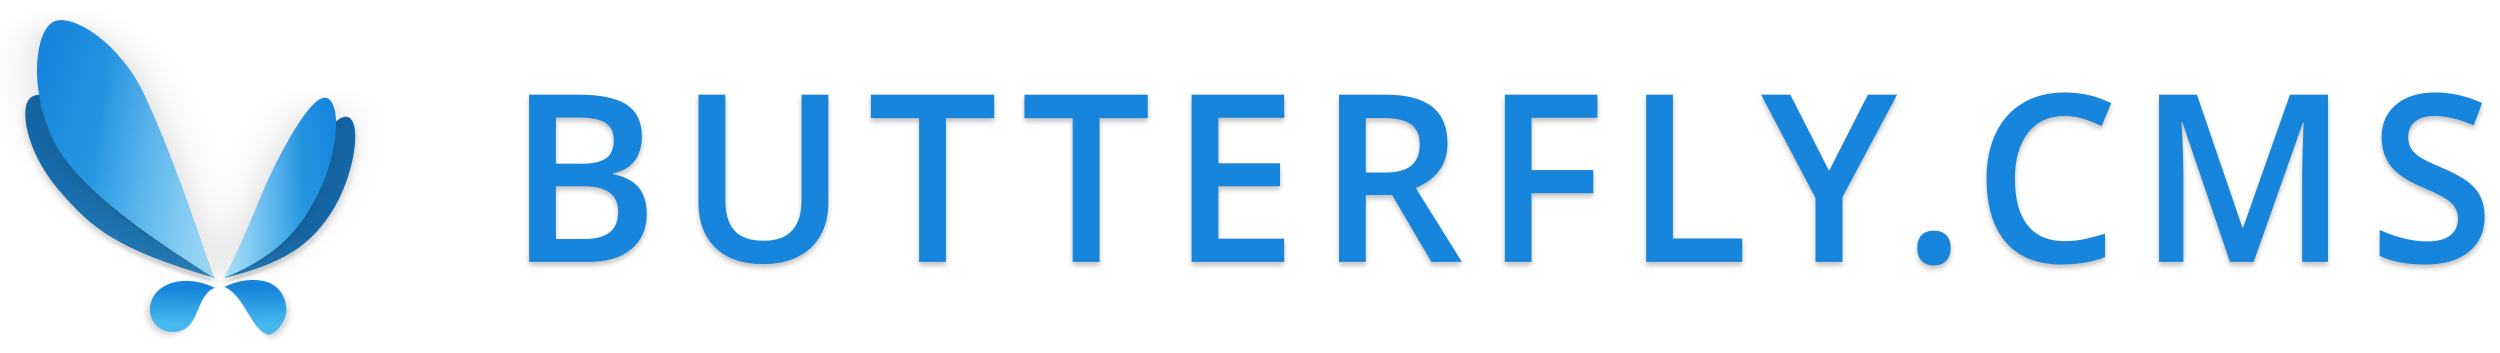
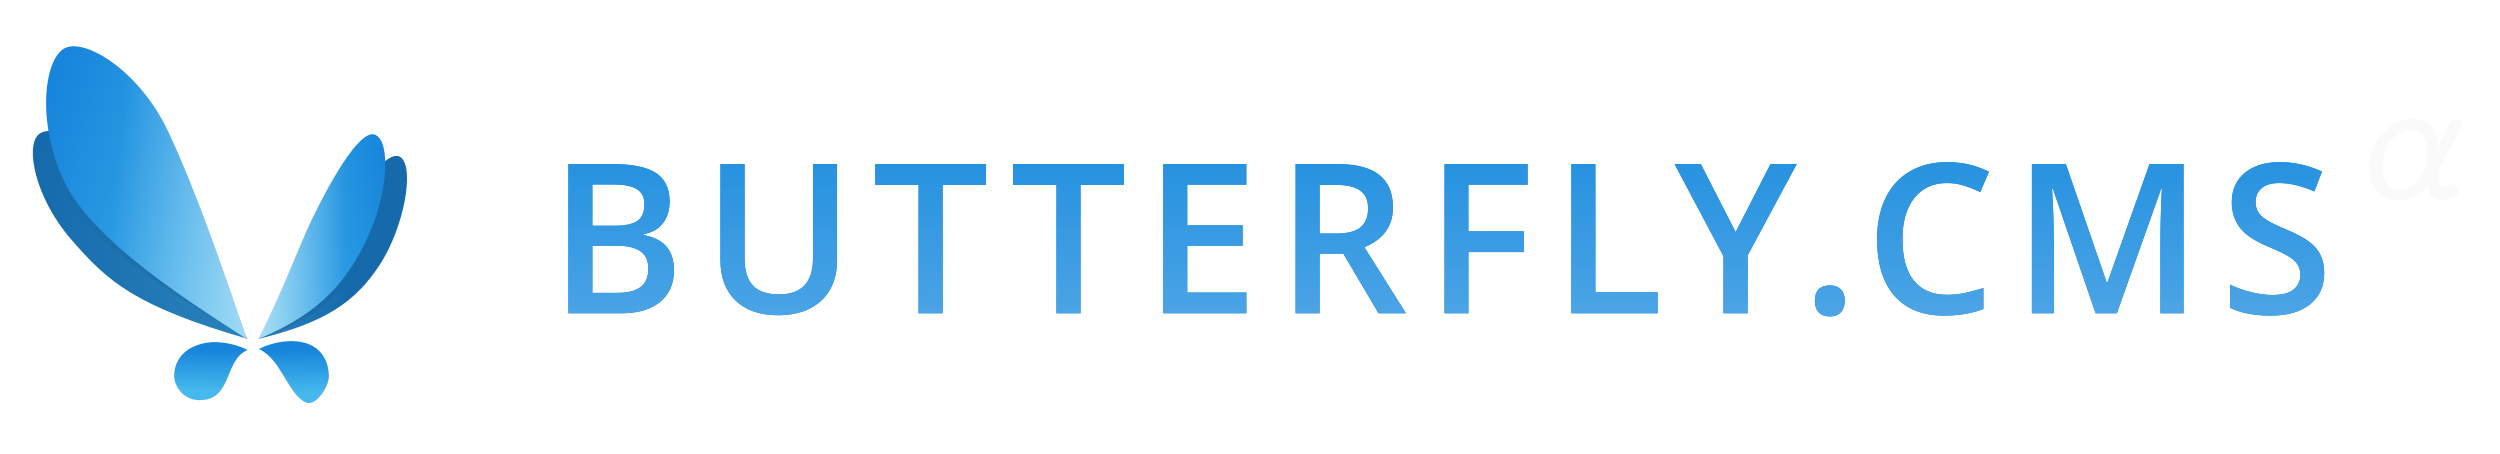
- <svg xmlns="http://www.w3.org/2000/svg" xmlns:xlink="http://www.w3.org/1999/xlink" width="1460px" height="206px" viewBox="0 0 1460 206" version="1.1">
+ <svg xmlns="http://www.w3.org/2000/svg" xmlns:xlink="http://www.w3.org/1999/xlink" width="1280px" height="232px" viewBox="0 0 1280 232" version="1.1">
  <defs>
-     <linearGradient x1="50%" y1="83.741%" x2="50%" y2="13.877%" id="linearGradient-1">
+     <path d="M0,1.005 L22.386,1.005 C32.771,1.005 40.276,2.538 44.901,5.603 C49.526,8.668 51.839,13.51 51.839,20.128 C51.839,24.586 50.704,28.296 48.435,31.257 C46.165,34.217 42.898,36.081 38.634,36.847 L38.634,37.37 C43.93,38.38 47.824,40.374 50.317,43.352 C52.81,46.33 54.057,50.362 54.057,55.448 C54.057,62.31 51.693,67.682 46.965,71.566 C42.236,75.45 35.66,77.392 27.235,77.392 L0,77.392 L0,1.005 Z M12.304,32.565 L24.126,32.565 C29.266,32.565 33.018,31.738 35.383,30.083 C37.747,28.429 38.929,25.616 38.929,21.646 C38.929,18.058 37.653,15.463 35.1,13.861 C32.547,12.259 28.495,11.458 22.944,11.458 L12.304,11.458 L12.304,32.565 Z M12.304,42.817 L12.304,66.939 L25.365,66.939 C30.507,66.939 34.39,65.94 37.012,63.943 C39.635,61.946 40.946,58.794 40.946,54.487 C40.946,50.528 39.609,47.593 36.935,45.682 C34.261,43.772 30.199,42.817 24.748,42.817 L12.304,42.817 Z M137.563,1.005 L137.563,50.406 C137.563,56.046 136.37,60.981 133.983,65.211 C131.596,69.441 128.144,72.696 123.628,74.976 C119.112,77.257 113.712,78.397 107.427,78.397 C98.086,78.397 90.823,75.89 85.637,70.877 C80.451,65.864 77.858,58.971 77.858,50.197 L77.858,1.005 L90.222,1.005 L90.222,49.31 C90.222,55.611 91.664,60.259 94.549,63.253 C97.434,66.247 101.864,67.744 107.839,67.744 C119.447,67.744 125.251,61.564 125.251,49.205 L125.251,1.005 L137.563,1.005 Z M191.631,77.392 L179.305,77.392 L179.305,11.716 L157.128,11.716 L157.128,1.005 L213.807,1.005 L213.807,11.716 L191.631,11.716 L191.631,77.392 Z M262.228,77.392 L249.902,77.392 L249.902,11.716 L227.725,11.716 L227.725,1.005 L284.404,1.005 L284.404,11.716 L262.228,11.716 L262.228,77.392 Z M347.135,77.392 L304.575,77.392 L304.575,1.005 L347.135,1.005 L347.135,11.559 L316.874,11.559 L316.874,32.354 L345.23,32.354 L345.23,42.804 L316.874,42.804 L316.874,66.785 L347.135,66.785 L347.135,77.392 Z M384.652,36.585 L393.179,36.585 C398.897,36.585 403.041,35.508 405.609,33.352 C408.177,31.197 409.462,27.998 409.462,23.757 C409.462,19.446 408.075,16.352 405.301,14.475 C402.527,12.598 398.349,11.659 392.768,11.659 L384.652,11.659 L384.652,36.585 Z M384.652,46.879 L384.652,77.392 L372.348,77.392 L372.348,1.005 L393.61,1.005 C403.324,1.005 410.514,2.851 415.182,6.543 C419.85,10.236 422.184,15.809 422.184,23.263 C422.184,32.772 417.31,39.547 407.563,43.587 L428.825,77.392 L414.822,77.392 L396.802,46.879 L384.652,46.879 Z M460.819,77.392 L448.592,77.392 L448.592,1.005 L491.152,1.005 L491.152,11.559 L460.819,11.559 L460.819,35.437 L489.243,35.437 L489.243,46.043 L460.819,46.043 L460.819,77.392 Z M513.541,77.392 L513.541,1.005 L525.846,1.005 L525.846,66.681 L557.715,66.681 L557.715,77.392 L513.541,77.392 Z M597.652,35.855 L615.503,1.005 L628.917,1.005 L603.792,47.767 L603.792,77.392 L591.41,77.392 L591.41,48.185 L566.388,1.005 L579.802,1.005 L597.652,35.855 Z M638.195,70.982 C638.195,68.448 638.849,66.504 640.157,65.15 C641.464,63.796 643.357,63.12 645.834,63.12 C648.346,63.12 650.256,63.822 651.563,65.228 C652.871,66.634 653.525,68.552 653.525,70.982 C653.525,73.446 652.862,75.399 651.538,76.839 C650.213,78.28 648.312,79 645.834,79 C643.357,79 641.464,78.288 640.157,76.865 C638.849,75.442 638.195,73.481 638.195,70.982 Z M705.88,10.72 C698.793,10.72 693.219,13.265 689.159,18.355 C685.1,23.445 683.07,30.47 683.07,39.43 C683.07,48.808 685.022,55.902 688.927,60.713 C692.832,65.524 698.483,67.93 705.88,67.93 C709.08,67.93 712.176,67.608 715.17,66.963 C718.163,66.318 721.276,65.49 724.51,64.479 L724.51,75.199 C718.593,77.465 711.884,78.598 704.384,78.598 C693.34,78.598 684.859,75.208 678.941,68.427 C673.023,61.646 670.065,51.945 670.065,39.325 C670.065,31.376 671.501,24.421 674.374,18.46 C677.247,12.498 681.401,7.931 686.837,4.759 C692.273,1.586 698.655,0 705.983,0 C713.69,0 720.812,1.639 727.349,4.916 L722.911,15.322 C720.365,14.102 717.673,13.03 714.834,12.106 C711.996,11.182 709.011,10.72 705.88,10.72 Z M781.945,77.392 L760.067,13.597 L759.655,13.597 C760.239,23.071 760.532,31.953 760.532,40.243 L760.532,77.392 L749.335,77.392 L749.335,1.005 L766.724,1.005 L787.673,61.77 L787.982,61.77 L809.551,1.005 L826.991,1.005 L826.991,77.392 L815.123,77.392 L815.123,39.616 C815.123,35.82 815.218,30.874 815.407,24.778 C815.596,18.682 815.76,14.99 815.897,13.701 L815.485,13.701 L792.833,77.392 L781.945,77.392 Z M899,56.791 C899,63.59 896.579,68.924 891.738,72.793 C886.897,76.663 880.218,78.598 871.703,78.598 C863.188,78.598 856.218,77.256 850.792,74.571 L850.792,62.753 C854.226,64.391 857.874,65.681 861.737,66.623 C865.6,67.564 869.196,68.035 872.527,68.035 C877.403,68.035 880.999,67.093 883.317,65.211 C885.635,63.328 886.794,60.801 886.794,57.628 C886.794,54.769 885.729,52.346 883.6,50.359 C881.472,48.372 877.077,46.019 870.415,43.299 C863.548,40.476 858.707,37.251 855.891,33.625 C853.076,29.999 851.668,25.642 851.668,20.552 C851.668,14.172 853.9,9.151 858.364,5.491 C862.827,1.83 868.819,0 876.338,0 C883.549,0 890.725,1.604 897.867,4.811 L893.953,15.008 C887.257,12.15 881.283,10.72 876.029,10.72 C872.046,10.72 869.025,11.601 866.965,13.361 C864.904,15.122 863.874,17.449 863.874,20.342 C863.874,22.33 864.286,24.029 865.111,25.441 C865.935,26.853 867.291,28.186 869.179,29.442 C871.068,30.697 874.467,32.353 879.377,34.409 C884.905,36.745 888.957,38.924 891.532,40.946 C894.107,42.968 895.996,45.252 897.197,47.797 C898.399,50.342 899,53.34 899,56.791 Z" id="path-1" />
+     <linearGradient x1="46.274%" y1="141.49%" x2="38.709%" y2="-37.97%" id="linearGradient-2">
+       <stop stop-color="#FFFFFF" stop-opacity="0.5" offset="0%" />
+       <stop stop-color="#FFFFFF" stop-opacity="0" offset="100%" />
+     </linearGradient>
+     <linearGradient x1="50%" y1="83.741%" x2="50%" y2="13.877%" id="linearGradient-3">
      <stop stop-color="#FFFFFF" offset="0%" />
      <stop stop-color="#FFFFFF" stop-opacity="0" offset="100%" />
    </linearGradient>
-     <path d="M100.552,193.95 C118.063,193.95 112.942,172.869 125.211,167.728 C117.738,164.094 107.841,162.78 100.552,165.211 C90.613,168.355 87.571,175.53 87.571,181.287 C87.571,187.044 92.484,193.95 100.552,193.95 Z" id="path-2" />
-     <filter x="-19.9%" y="-11.7%" width="129.2%" height="136.7%" filterUnits="objectBoundingBox" id="filter-3">
-       <feOffset dx="-2" dy="2" in="SourceAlpha" result="shadowOffsetOuter1" />
-       <feGaussianBlur stdDeviation="1.5" in="shadowOffsetOuter1" result="shadowBlurOuter1" />
-       <feColorMatrix values="0 0 0 0 0   0 0 0 0 0   0 0 0 0 0  0 0 0 0.149 0" type="matrix" in="shadowBlurOuter1" />
-     </filter>
-     <path d="M143.228,195.27 C152.641,191.039 155.554,172.726 167.204,167.219 C159.778,163.582 149.941,162.267 142.697,164.7 C133.698,167.807 131.356,175.798 131.356,181.56 C131.356,187.322 138.15,197.067 143.228,195.27 Z" id="path-4" />
-     <filter x="-20.9%" y="-10.9%" width="130.7%" height="134.3%" filterUnits="objectBoundingBox" id="filter-5">
-       <feOffset dx="-2" dy="2" in="SourceAlpha" result="shadowOffsetOuter1" />
-       <feGaussianBlur stdDeviation="1.5" in="shadowOffsetOuter1" result="shadowBlurOuter1" />
-       <feColorMatrix values="0 0 0 0 0   0 0 0 0 0   0 0 0 0 0  0 0 0 0.145 0" type="matrix" in="shadowBlurOuter1" />
-     </filter>
-     <linearGradient x1="75.66%" y1="100%" x2="50%" y2="0%" id="linearGradient-6">
+     <linearGradient x1="75.66%" y1="100%" x2="50%" y2="0%" id="linearGradient-4">
      <stop stop-color="#FFFFFF" stop-opacity="0.741" offset="0%" />
      <stop stop-color="#FFFFFF" stop-opacity="0" offset="100%" />
    </linearGradient>
-     <path d="M79.003,188.57 C82.494,152.053 89.875,119.202 89.875,90.556 C89.875,61.91 76.144,38.835 66.958,38.688 C57.773,38.542 44.042,61.91 44.042,90.556 C44.042,119.202 46.145,137.625 79.003,188.57 Z" id="path-7" />
-     <filter x="-16.4%" y="-2.3%" width="124.0%" height="107.3%" filterUnits="objectBoundingBox" id="filter-8">
-       <feOffset dx="-2" dy="2" in="SourceAlpha" result="shadowOffsetOuter1" />
-       <feGaussianBlur stdDeviation="1.5" in="shadowOffsetOuter1" result="shadowBlurOuter1" />
-       <feColorMatrix values="0 0 0 0 0   0 0 0 0 0   0 0 0 0 0  0 0 0 0.153 0" type="matrix" in="shadowBlurOuter1" />
-     </filter>
-     <linearGradient x1="11.339%" y1="21.209%" x2="86.47%" y2="100%" id="linearGradient-9">
+     <linearGradient x1="11.339%" y1="21.209%" x2="86.47%" y2="100%" id="linearGradient-5">
      <stop stop-color="#000000" stop-opacity="0" offset="0%" />
      <stop stop-color="#000000" stop-opacity="0.199" offset="100%" />
    </linearGradient>
-     <linearGradient x1="85.563%" y1="100%" x2="50%" y2="0%" id="linearGradient-10">
+     <linearGradient x1="85.563%" y1="100%" x2="50%" y2="0%" id="linearGradient-6">
      <stop stop-color="#FFFFFF" offset="0%" />
      <stop stop-color="#FFFFFF" stop-opacity="0" offset="100%" />
    </linearGradient>
-     <linearGradient x1="84.756%" y1="100%" x2="50%" y2="36.675%" id="linearGradient-11">
+     <linearGradient x1="84.756%" y1="100%" x2="50%" y2="36.675%" id="linearGradient-7">
      <stop stop-color="#FFFFFF" stop-opacity="0.5" offset="0%" />
      <stop stop-color="#FFFFFF" stop-opacity="0" offset="100%" />
    </linearGradient>
-     <path d="M89.904,179.603 C94.428,136.234 98.325,99.976 98.325,65.956 C98.325,31.935 80.528,4.53 68.623,4.356 C56.717,4.182 38.92,31.935 38.92,65.956 C38.92,99.976 71.51,150.417 89.904,179.603 Z" id="path-12" />
-     <filter x="-57.2%" y="-18.3%" width="214.5%" height="138.8%" filterUnits="objectBoundingBox" id="filter-13">
-       <feOffset dx="0" dy="2" in="SourceAlpha" result="shadowOffsetOuter1" />
-       <feGaussianBlur stdDeviation="11" in="shadowOffsetOuter1" result="shadowBlurOuter1" />
-       <feColorMatrix values="0 0 0 0 0   0 0 0 0 0   0 0 0 0 0  0 0 0 0.163 0" type="matrix" in="shadowBlurOuter1" />
-     </filter>
-     <linearGradient x1="100%" y1="100%" x2="50%" y2="35.088%" id="linearGradient-14">
+     <linearGradient x1="100%" y1="100%" x2="50%" y2="35.088%" id="linearGradient-8">
      <stop stop-color="#FFFFFF" offset="0%" />
      <stop stop-color="#FFFFFF" stop-opacity="0" offset="100%" />
    </linearGradient>
-     <path d="M192.298,180.371 C191.486,151.147 191.656,131.99 191.461,115.658 C191.266,99.326 191.508,62.377 182.279,62.259 C173.05,62.142 160.803,91.402 160.803,114.352 C160.803,137.302 168.122,154.781 192.298,180.371 Z" id="path-15" />
-     <filter x="-23.8%" y="-3.0%" width="134.9%" height="109.3%" filterUnits="objectBoundingBox" id="filter-16">
-       <feOffset dx="-2" dy="2" in="SourceAlpha" result="shadowOffsetOuter1" />
-       <feGaussianBlur stdDeviation="1.5" in="shadowOffsetOuter1" result="shadowBlurOuter1" />
-       <feColorMatrix values="0 0 0 0 0   0 0 0 0 0   0 0 0 0 0  0 0 0 0.151 0" type="matrix" in="shadowBlurOuter1" />
-     </filter>
-     <path d="M182.917,173.71 C182.109,143.915 184.286,123.09 184.091,106.439 C183.897,89.788 182.131,53.412 172.932,53.292 C163.733,53.172 154.145,79.15 154.145,102.548 C154.145,125.946 158.822,147.62 182.917,173.71 Z" id="path-17" />
-     <filter x="-113.5%" y="-26.6%" width="327.0%" height="156.5%" filterUnits="objectBoundingBox" id="filter-18">
-       <feOffset dx="0" dy="2" in="SourceAlpha" result="shadowOffsetOuter1" />
-       <feGaussianBlur stdDeviation="11" in="shadowOffsetOuter1" result="shadowBlurOuter1" />
-       <feColorMatrix values="0 0 0 0 0   0 0 0 0 0   0 0 0 0 0  0 0 0 0.163 0" type="matrix" in="shadowBlurOuter1" />
-     </filter>
-     <path d="M309,55.285 L337.437,55.285 C350.629,55.285 360.163,57.244 366.038,61.163 C371.913,65.082 374.851,71.272 374.851,79.733 C374.851,85.433 373.41,90.176 370.527,93.961 C367.644,97.746 363.494,100.129 358.077,101.109 L358.077,101.777 C364.804,103.068 369.751,105.617 372.918,109.425 C376.085,113.232 377.669,118.387 377.669,124.889 C377.669,133.662 374.665,140.531 368.659,145.496 C362.653,150.461 354.299,152.944 343.596,152.944 L309,152.944 L309,55.285 Z M324.63,95.634 L339.647,95.634 C346.177,95.634 350.943,94.576 353.946,92.461 C356.95,90.346 358.452,86.75 358.452,81.674 C358.452,77.087 356.83,73.77 353.587,71.721 C350.344,69.673 345.197,68.649 338.145,68.649 L324.63,68.649 L324.63,95.634 Z M324.63,108.74 L324.63,139.58 L341.221,139.58 C347.754,139.58 352.685,138.304 356.017,135.75 C359.348,133.197 361.014,129.167 361.014,123.661 C361.014,118.598 359.316,114.846 355.919,112.404 C352.522,109.962 347.362,108.74 340.438,108.74 L324.63,108.74 Z M483.746,55.285 L483.746,118.444 C483.746,125.654 482.23,131.963 479.198,137.371 C476.166,142.779 471.782,146.941 466.045,149.856 C460.308,152.771 453.448,154.229 445.465,154.229 C433.599,154.229 424.372,151.024 417.784,144.615 C411.197,138.206 407.903,129.393 407.903,118.177 L407.903,55.285 L423.608,55.285 L423.608,117.042 C423.608,125.098 425.441,131.04 429.105,134.867 C432.77,138.695 438.397,140.609 445.988,140.609 C460.734,140.609 468.106,132.709 468.106,116.908 L468.106,55.285 L483.746,55.285 Z M552.429,152.944 L536.771,152.944 L536.771,68.979 L508.6,68.979 L508.6,55.285 L580.6,55.285 L580.6,68.979 L552.429,68.979 L552.429,152.944 Z M642.108,152.944 L626.45,152.944 L626.45,68.979 L598.279,68.979 L598.279,55.285 L670.279,55.285 L670.279,68.979 L642.108,68.979 L642.108,152.944 Z M749.965,152.944 L695.902,152.944 L695.902,55.285 L749.965,55.285 L749.965,68.778 L711.526,68.778 L711.526,95.364 L747.546,95.364 L747.546,108.724 L711.526,108.724 L711.526,139.384 L749.965,139.384 L749.965,152.944 Z M797.623,100.774 L808.455,100.774 C815.719,100.774 820.983,99.396 824.245,96.64 C827.508,93.884 829.139,89.795 829.139,84.373 C829.139,78.862 827.377,74.906 823.854,72.506 C820.33,70.106 815.023,68.906 807.933,68.906 L797.623,68.906 L797.623,100.774 Z M797.624,113.934 L797.624,152.944 L781.993,152.944 L781.993,55.285 L809.004,55.285 C821.342,55.285 830.476,57.645 836.406,62.366 C842.336,67.086 845.3,74.211 845.3,83.741 C845.3,95.898 839.109,104.56 826.727,109.726 L853.737,152.944 L835.948,152.944 L813.058,113.934 L797.624,113.934 Z M894.378,152.944 L878.847,152.944 L878.847,55.285 L932.911,55.285 L932.911,68.778 L894.378,68.778 L894.378,99.305 L930.486,99.305 L930.486,112.865 L894.378,112.865 L894.378,152.944 Z M961.352,152.944 L961.352,55.285 L976.982,55.285 L976.982,139.25 L1017.465,139.25 L1017.465,152.944 L961.352,152.944 Z M1068.198,99.839 L1090.874,55.285 L1107.913,55.285 L1075.997,115.069 L1075.997,152.944 L1060.268,152.944 L1060.268,115.604 L1028.483,55.285 L1045.523,55.285 L1068.198,99.839 Z M1119.7,144.749 C1119.7,141.509 1120.53,139.024 1122.191,137.293 C1123.852,135.563 1126.256,134.697 1129.403,134.697 C1132.594,134.697 1135.02,135.596 1136.681,137.393 C1138.342,139.19 1139.173,141.642 1139.173,144.749 C1139.173,147.9 1138.331,150.396 1136.648,152.237 C1134.966,154.079 1132.551,155 1129.403,155 C1126.256,155 1123.852,154.09 1122.191,152.271 C1120.53,150.451 1119.7,147.944 1119.7,144.749 Z M1205.68,67.706 C1196.677,67.706 1189.597,70.959 1184.439,77.467 C1179.282,83.974 1176.704,92.955 1176.704,104.41 C1176.704,116.4 1179.184,125.47 1184.144,131.621 C1189.105,137.772 1196.283,140.847 1205.68,140.847 C1209.744,140.847 1213.678,140.435 1217.48,139.61 C1221.282,138.786 1225.238,137.727 1229.346,136.435 L1229.346,150.14 C1221.829,153.037 1213.306,154.486 1203.779,154.486 C1189.749,154.486 1178.976,150.151 1171.459,141.482 C1163.942,132.813 1160.183,120.411 1160.183,104.276 C1160.183,94.114 1162.008,85.222 1165.657,77.601 C1169.307,69.979 1174.584,64.14 1181.489,60.084 C1188.395,56.028 1196.502,54 1205.811,54 C1215.601,54 1224.648,56.095 1232.952,60.285 L1227.314,73.589 C1224.079,72.029 1220.66,70.659 1217.054,69.477 C1213.448,68.296 1209.657,67.706 1205.68,67.706 Z M1302.305,152.944 L1274.514,71.383 L1273.989,71.383 C1274.732,83.496 1275.104,94.852 1275.104,105.45 L1275.104,152.944 L1260.88,152.944 L1260.88,55.285 L1282.969,55.285 L1309.581,132.971 L1309.974,132.971 L1337.373,55.285 L1359.527,55.285 L1359.527,152.944 L1344.452,152.944 L1344.452,104.649 C1344.452,99.795 1344.572,93.471 1344.812,85.678 C1345.052,77.885 1345.26,73.165 1345.435,71.517 L1344.91,71.517 L1316.136,152.944 L1302.305,152.944 Z M1451,126.607 C1451,135.298 1447.925,142.117 1441.775,147.065 C1435.625,152.012 1427.142,154.486 1416.325,154.486 C1405.508,154.486 1396.653,152.77 1389.762,149.338 L1389.762,134.228 C1394.124,136.323 1398.758,137.972 1403.665,139.176 C1408.572,140.379 1413.141,140.981 1417.371,140.981 C1423.565,140.981 1428.134,139.777 1431.078,137.371 C1434.022,134.964 1435.494,131.732 1435.494,127.676 C1435.494,124.022 1434.142,120.924 1431.438,118.383 C1428.734,115.843 1423.151,112.834 1414.689,109.358 C1405.966,105.747 1399.816,101.624 1396.239,96.989 C1392.662,92.354 1390.874,86.782 1390.874,80.275 C1390.874,72.118 1393.709,65.7 1399.379,61.02 C1405.05,56.34 1412.661,54 1422.213,54 C1431.372,54 1440.488,56.05 1449.561,60.151 L1444.588,73.188 C1436.083,69.533 1428.494,67.706 1421.82,67.706 C1416.761,67.706 1412.923,68.831 1410.305,71.082 C1407.688,73.333 1406.38,76.308 1406.38,80.007 C1406.38,82.548 1406.903,84.721 1407.95,86.526 C1408.997,88.331 1410.72,90.036 1413.119,91.64 C1415.518,93.245 1419.836,95.362 1426.073,97.992 C1433.095,100.978 1438.242,103.764 1441.513,106.349 C1444.785,108.934 1447.184,111.854 1448.71,115.107 C1450.237,118.361 1451,122.194 1451,126.607 Z" id="path-19" />
-     <filter x="-0.5%" y="-3.5%" width="101.0%" height="110.9%" filterUnits="objectBoundingBox" id="filter-20">
-       <feOffset dx="0" dy="2" in="SourceAlpha" result="shadowOffsetOuter1" />
-       <feGaussianBlur stdDeviation="1.5" in="shadowOffsetOuter1" result="shadowBlurOuter1" />
-       <feColorMatrix values="0 0 0 0 0   0 0 0 0 0   0 0 0 0 0  0 0 0 0.243 0" type="matrix" in="shadowBlurOuter1" />
-     </filter>
  </defs>
  <g id="logotype-inline" stroke="none" stroke-width="1" fill="none" fill-rule="evenodd">
-     <g id="Group-2">
+     <g transform="translate(2, 11)">
+       <g id="label" transform="translate(289, 72)">
+         <g id="path-19">
+           <use fill="#1785DB" xlink:href="#path-1" />
+           <use fill="#198BDE" xlink:href="#path-1" />
+         </g>
+         <path d="M0,1.005 L22.386,1.005 C32.771,1.005 40.276,2.538 44.901,5.603 C49.526,8.668 51.839,13.51 51.839,20.128 C51.839,24.586 50.704,28.296 48.435,31.257 C46.165,34.217 42.898,36.081 38.634,36.847 L38.634,37.37 C43.93,38.38 47.824,40.374 50.317,43.352 C52.81,46.33 54.057,50.362 54.057,55.448 C54.057,62.31 51.693,67.682 46.965,71.566 C42.236,75.45 35.66,77.392 27.235,77.392 L0,77.392 L0,1.005 Z M12.304,32.565 L24.126,32.565 C29.266,32.565 33.018,31.738 35.383,30.083 C37.747,28.429 38.929,25.616 38.929,21.646 C38.929,18.058 37.653,15.463 35.1,13.861 C32.547,12.259 28.495,11.458 22.944,11.458 L12.304,11.458 L12.304,32.565 Z M12.304,42.817 L12.304,66.939 L25.365,66.939 C30.507,66.939 34.39,65.94 37.012,63.943 C39.635,61.946 40.946,58.794 40.946,54.487 C40.946,50.528 39.609,47.593 36.935,45.682 C34.261,43.772 30.199,42.817 24.748,42.817 L12.304,42.817 Z M137.563,1.005 L137.563,50.406 C137.563,56.046 136.37,60.981 133.983,65.211 C131.596,69.441 128.144,72.696 123.628,74.976 C119.112,77.257 113.712,78.397 107.427,78.397 C98.086,78.397 90.823,75.89 85.637,70.877 C80.451,65.864 77.858,58.971 77.858,50.197 L77.858,1.005 L90.222,1.005 L90.222,49.31 C90.222,55.611 91.664,60.259 94.549,63.253 C97.434,66.247 101.864,67.744 107.839,67.744 C119.447,67.744 125.251,61.564 125.251,49.205 L125.251,1.005 L137.563,1.005 Z M191.631,77.392 L179.305,77.392 L179.305,11.716 L157.128,11.716 L157.128,1.005 L213.807,1.005 L213.807,11.716 L191.631,11.716 L191.631,77.392 Z M262.228,77.392 L249.902,77.392 L249.902,11.716 L227.725,11.716 L227.725,1.005 L284.404,1.005 L284.404,11.716 L262.228,11.716 L262.228,77.392 Z M347.135,77.392 L304.575,77.392 L304.575,1.005 L347.135,1.005 L347.135,11.559 L316.874,11.559 L316.874,32.354 L345.23,32.354 L345.23,42.804 L316.874,42.804 L316.874,66.785 L347.135,66.785 L347.135,77.392 Z M384.652,36.585 L393.179,36.585 C398.897,36.585 403.041,35.508 405.609,33.352 C408.177,31.197 409.462,27.998 409.462,23.757 C409.462,19.446 408.075,16.352 405.301,14.475 C402.527,12.598 398.349,11.659 392.768,11.659 L384.652,11.659 L384.652,36.585 Z M384.652,46.879 L384.652,77.392 L372.348,77.392 L372.348,1.005 L393.61,1.005 C403.324,1.005 410.514,2.851 415.182,6.543 C419.85,10.236 422.184,15.809 422.184,23.263 C422.184,32.772 417.31,39.547 407.563,43.587 L428.825,77.392 L414.822,77.392 L396.802,46.879 L384.652,46.879 Z M460.819,77.392 L448.592,77.392 L448.592,1.005 L491.152,1.005 L491.152,11.559 L460.819,11.559 L460.819,35.437 L489.243,35.437 L489.243,46.043 L460.819,46.043 L460.819,77.392 Z M513.541,77.392 L513.541,1.005 L525.846,1.005 L525.846,66.681 L557.715,66.681 L557.715,77.392 L513.541,77.392 Z M597.652,35.855 L615.503,1.005 L628.917,1.005 L603.792,47.767 L603.792,77.392 L591.41,77.392 L591.41,48.185 L566.388,1.005 L579.802,1.005 L597.652,35.855 Z M638.195,70.982 C638.195,68.448 638.849,66.504 640.157,65.15 C641.464,63.796 643.357,63.12 645.834,63.12 C648.346,63.12 650.256,63.822 651.563,65.228 C652.871,66.634 653.525,68.552 653.525,70.982 C653.525,73.446 652.862,75.399 651.538,76.839 C650.213,78.28 648.312,79 645.834,79 C643.357,79 641.464,78.288 640.157,76.865 C638.849,75.442 638.195,73.481 638.195,70.982 Z M705.88,10.72 C698.793,10.72 693.219,13.265 689.159,18.355 C685.1,23.445 683.07,30.47 683.07,39.43 C683.07,48.808 685.022,55.902 688.927,60.713 C692.832,65.524 698.483,67.93 705.88,67.93 C709.08,67.93 712.176,67.608 715.17,66.963 C718.163,66.318 721.276,65.49 724.51,64.479 L724.51,75.199 C718.593,77.465 711.884,78.598 704.384,78.598 C693.34,78.598 684.859,75.208 678.941,68.427 C673.023,61.646 670.065,51.945 670.065,39.325 C670.065,31.376 671.501,24.421 674.374,18.46 C677.247,12.498 681.401,7.931 686.837,4.759 C692.273,1.586 698.655,0 705.983,0 C713.69,0 720.812,1.639 727.349,4.916 L722.911,15.322 C720.365,14.102 717.673,13.03 714.834,12.106 C711.996,11.182 709.011,10.72 705.88,10.72 Z M781.945,77.392 L760.067,13.597 L759.655,13.597 C760.239,23.071 760.532,31.953 760.532,40.243 L760.532,77.392 L749.335,77.392 L749.335,1.005 L766.724,1.005 L787.673,61.77 L787.982,61.77 L809.551,1.005 L826.991,1.005 L826.991,77.392 L815.123,77.392 L815.123,39.616 C815.123,35.82 815.218,30.874 815.407,24.778 C815.596,18.682 815.76,14.99 815.897,13.701 L815.485,13.701 L792.833,77.392 L781.945,77.392 Z M899,56.791 C899,63.59 896.579,68.924 891.738,72.793 C886.897,76.663 880.218,78.598 871.703,78.598 C863.188,78.598 856.218,77.256 850.792,74.571 L850.792,62.753 C854.226,64.391 857.874,65.681 861.737,66.623 C865.6,67.564 869.196,68.035 872.527,68.035 C877.403,68.035 880.999,67.093 883.317,65.211 C885.635,63.328 886.794,60.801 886.794,57.628 C886.794,54.769 885.729,52.346 883.6,50.359 C881.472,48.372 877.077,46.019 870.415,43.299 C863.548,40.476 858.707,37.251 855.891,33.625 C853.076,29.999 851.668,25.642 851.668,20.552 C851.668,14.172 853.9,9.151 858.364,5.491 C862.827,1.83 868.819,0 876.338,0 C883.549,0 890.725,1.604 897.867,4.811 L893.953,15.008 C887.257,12.15 881.283,10.72 876.029,10.72 C872.046,10.72 869.025,11.601 866.965,13.361 C864.904,15.122 863.874,17.449 863.874,20.342 C863.874,22.33 864.286,24.029 865.111,25.441 C865.935,26.853 867.291,28.186 869.179,29.442 C871.068,30.697 874.467,32.353 879.377,34.409 C884.905,36.745 888.957,38.924 891.532,40.946 C894.107,42.968 895.996,45.252 897.197,47.797 C898.399,50.342 899,53.34 899,56.791 Z" id="path-19-copy" fill="url(#linearGradient-2)" opacity="0.565" />
+       </g>
      <g id="butterfly">
-         <g id="Oval-2" transform="translate(106.391, 178.9621) rotate(1) translate(-106.391, -178.9621) ">
-           <use fill="black" fill-opacity="1" filter="url(#filter-3)" xlink:href="#path-2" />
-           <use fill="#1785DB" fill-rule="evenodd" xlink:href="#path-2" />
-           <use fill="url(#linearGradient-1)" fill-rule="evenodd" style="mix-blend-mode: soft-light;" xlink:href="#path-2" />
+         <g id="path-2-link" transform="translate(105.6629, 178.6671) rotate(1) translate(-105.6629, -178.6671) translate(86.66286, 163.1671)" fill="#1785DB">
+           <path d="M13.465,30.794 C30.865,30.794 25.776,9.82 37.967,4.704 C30.542,1.089 20.708,-0.219 13.465,2.2 C3.59,5.328 0.567,12.467 0.567,18.195 C0.567,23.923 5.449,30.794 13.465,30.794 Z" id="path-2" />
        </g>
-         <g id="Oval-2-Copy" transform="translate(149.2803, 179.4745) scale(-1, 1) rotate(1) translate(-149.2803, -179.4745) ">
-           <use fill="black" fill-opacity="1" filter="url(#filter-5)" xlink:href="#path-4" />
-           <use fill="#1785DB" fill-rule="evenodd" xlink:href="#path-4" />
-           <use fill="url(#linearGradient-1)" fill-rule="evenodd" style="mix-blend-mode: soft-light;" xlink:href="#path-4" />
+         <g id="path-2-link" style="mix-blend-mode: soft-light;" transform="translate(105.6629, 178.6671) rotate(1) translate(-105.6629, -178.6671) translate(86.66286, 163.1671)" fill="url(#linearGradient-3)">
+           <path d="M13.465,30.794 C30.865,30.794 25.776,9.82 37.967,4.704 C30.542,1.089 20.708,-0.219 13.465,2.2 C3.59,5.328 0.567,12.467 0.567,18.195 C0.567,23.923 5.449,30.794 13.465,30.794 Z" id="path-2" />
        </g>
-         <g id="Oval-Copy" transform="translate(66.95848, 113.6288) rotate(-41) translate(-66.95848, -113.6288) ">
-           <use fill="black" fill-opacity="1" filter="url(#filter-8)" xlink:href="#path-7" />
-           <use fill="#166AAC" fill-rule="evenodd" xlink:href="#path-7" />
-           <use fill-opacity="0.55" fill="url(#linearGradient-6)" fill-rule="evenodd" style="mix-blend-mode: soft-light;" xlink:href="#path-7" />
+         <g id="path-4-link" transform="translate(148.705, 179.6689) scale(-1, 1) rotate(1) translate(-148.705, -179.6689) translate(130.705, 163.1689)" fill="#1785DB">
+           <path d="M12.15,32.107 C21.503,27.897 24.398,9.677 35.973,4.198 C28.594,0.579 18.821,-0.73 11.623,1.692 C2.681,4.783 0.354,12.733 0.354,18.466 C0.354,24.199 7.104,33.895 12.15,32.107 Z" id="path-4" />
        </g>
-         <path d="M87.599,181.396 C92.123,138.028 96.021,101.769 96.021,67.749 C96.021,33.729 78.224,6.324 66.318,6.15 C54.413,5.976 36.616,33.729 36.616,67.749 C36.616,101.769 69.205,152.21 87.599,181.396 Z" id="Oval-Copy-4_" fill="url(#linearGradient-9)" opacity="0.55" transform="translate(66.31834, 93.77255) rotate(-27) translate(-66.31834, -93.77255) " />
-         <g id="Oval" transform="translate(68.62284, 91.97908) rotate(-25) translate(-68.62284, -91.97908) ">
-           <use fill="black" fill-opacity="1" filter="url(#filter-13)" xlink:href="#path-12" />
-           <use fill="#1785DB" fill-rule="evenodd" xlink:href="#path-12" />
-           <use fill="url(#linearGradient-10)" fill-rule="evenodd" style="mix-blend-mode: soft-light;" xlink:href="#path-12" />
-           <use fill="url(#linearGradient-11)" fill-rule="evenodd" xlink:href="#path-12" />
+         <g id="path-4-link" style="mix-blend-mode: soft-light;" transform="translate(148.705, 179.6689) scale(-1, 1) rotate(1) translate(-148.705, -179.6689) translate(130.705, 163.1689)" fill="url(#linearGradient-3)">
+           <path d="M12.15,32.107 C21.503,27.897 24.398,9.677 35.973,4.198 C28.594,0.579 18.821,-0.73 11.623,1.692 C2.681,4.783 0.354,12.733 0.354,18.466 C0.354,24.199 7.104,33.895 12.15,32.107 Z" id="path-4" />
        </g>
-         <g id="Oval-Copy-2" transform="translate(176.5502, 121.315) scale(-1, 1) rotate(-33) translate(-176.5502, -121.315) ">
-           <use fill="black" fill-opacity="1" filter="url(#filter-16)" xlink:href="#path-15" />
-           <use fill="#166AAC" fill-rule="evenodd" xlink:href="#path-15" />
-           <use fill-opacity="0.44" fill="url(#linearGradient-14)" fill-rule="evenodd" style="mix-blend-mode: soft-light;" xlink:href="#path-15" />
+         <g id="path-7-link" transform="translate(66.72161, 113.7413) rotate(-41) translate(-66.72161, -113.7413) translate(43.72161, 38.74135)" fill="#166AAC">
+           <path d="M34.78,149.809 C38.248,113.477 45.583,80.791 45.583,52.29 C45.583,23.789 31.939,0.831 22.812,0.685 C13.685,0.539 0.041,23.789 0.041,52.29 C0.041,80.791 2.131,99.122 34.78,149.809 Z" id="path-7" />
        </g>
-         <path d="M185.734,176.016 C184.925,146.221 187.103,125.396 186.908,108.745 C186.714,92.094 184.947,55.717 175.748,55.598 C166.55,55.478 156.962,81.456 156.962,104.854 C156.962,128.252 161.638,149.925 185.734,176.016 Z" id="Oval-Copy-3_" fill="url(#linearGradient-9)" opacity="0.553" transform="translate(171.9412, 115.8065) scale(-1, 1) rotate(-28) translate(-171.9412, -115.8065) " />
-         <g id="Oval-Copy-4" transform="translate(169.1246, 113.5007) scale(-1, 1) rotate(-25) translate(-169.1246, -113.5007) ">
-           <use fill="black" fill-opacity="1" filter="url(#filter-18)" xlink:href="#path-17" />
-           <use fill="#1785DB" fill-rule="evenodd" xlink:href="#path-17" />
-           <use fill="url(#linearGradient-10)" fill-rule="evenodd" style="mix-blend-mode: soft-light;" xlink:href="#path-17" />
-           <use fill="url(#linearGradient-11)" fill-rule="evenodd" xlink:href="#path-17" />
+         <g id="path-7-link" style="mix-blend-mode: soft-light;" transform="translate(66.72161, 113.7413) rotate(-41) translate(-66.72161, -113.7413) translate(43.72161, 38.74135)" fill="url(#linearGradient-4)" fill-opacity="0.55">
+           <path d="M34.78,149.809 C38.248,113.477 45.583,80.791 45.583,52.29 C45.583,23.789 31.939,0.831 22.812,0.685 C13.685,0.539 0.041,23.789 0.041,52.29 C0.041,80.791 2.131,99.122 34.78,149.809 Z" id="path-7" />
+         </g>
+         <path d="M87.252,181.475 C91.747,138.326 95.619,102.25 95.619,68.402 C95.619,34.553 77.936,7.287 66.106,7.114 C54.277,6.941 36.593,34.553 36.593,68.402 C36.593,102.25 68.975,152.436 87.252,181.475 Z" id="Oval-Copy-4_" fill="url(#linearGradient-5)" fill-rule="nonzero" opacity="0.55" transform="translate(66.10637, 94.2939) rotate(-27) translate(-66.10637, -94.2939) " />
+         <g id="path-12-link" transform="translate(67.99365, 92.65867) rotate(-25) translate(-67.99365, -92.65867) translate(37.99365, 5.15867)" fill="#1785DB">
+           <path d="M51.573,174.716 C56.068,131.566 59.941,95.491 59.941,61.643 C59.941,27.794 42.257,0.528 30.428,0.355 C18.598,0.181 0.915,27.794 0.915,61.643 C0.915,95.491 33.296,145.677 51.573,174.716 Z" id="path-12" />
+         </g>
+         <g id="path-12-link" style="mix-blend-mode: soft-light;" transform="translate(67.99365, 92.65867) rotate(-25) translate(-67.99365, -92.65867) translate(37.99365, 5.15867)" fill="url(#linearGradient-6)">
+           <path d="M51.573,174.716 C56.068,131.566 59.941,95.491 59.941,61.643 C59.941,27.794 42.257,0.528 30.428,0.355 C18.598,0.181 0.915,27.794 0.915,61.643 C0.915,95.491 33.296,145.677 51.573,174.716 Z" id="path-12" />
+         </g>
+         <g id="path-12-link" transform="translate(67.99365, 92.65867) rotate(-25) translate(-67.99365, -92.65867) translate(37.99365, 5.15867)" fill="url(#linearGradient-7)">
+           <path d="M51.573,174.716 C56.068,131.566 59.941,95.491 59.941,61.643 C59.941,27.794 42.257,0.528 30.428,0.355 C18.598,0.181 0.915,27.794 0.915,61.643 C0.915,95.491 33.296,145.677 51.573,174.716 Z" id="path-12" />
+         </g>
+         <g id="path-15-link" transform="translate(175.5983, 121.6547) scale(-1, 1) rotate(-33) translate(-175.5983, -121.6547) translate(159.0983, 62.65474)" fill="#166AAC">
+           <path d="M32.092,117.773 C31.286,88.696 31.455,69.636 31.261,53.387 C31.067,37.138 31.307,0.375 22.137,0.258 C12.967,0.141 0.798,29.253 0.798,52.087 C0.798,74.922 8.07,92.312 32.092,117.773 Z" id="path-15" />
+         </g>
+         <g id="path-15-link" style="mix-blend-mode: soft-light;" transform="translate(175.5983, 121.6547) scale(-1, 1) rotate(-33) translate(-175.5983, -121.6547) translate(159.0983, 62.65474)" fill="url(#linearGradient-8)" fill-opacity="0.44">
+           <path d="M32.092,117.773 C31.286,88.696 31.455,69.636 31.261,53.387 C31.067,37.138 31.307,0.375 22.137,0.258 C12.967,0.141 0.798,29.253 0.798,52.087 C0.798,74.922 8.07,92.312 32.092,117.773 Z" id="path-15" />
+         </g>
+         <path d="M184.761,176.122 C183.957,146.477 186.121,125.757 185.927,109.191 C185.734,92.624 183.979,56.431 174.839,56.312 C165.699,56.193 156.172,82.039 156.172,105.319 C156.172,128.599 160.819,150.163 184.761,176.122 Z" id="Oval-Copy-3_" fill="url(#linearGradient-5)" fill-rule="nonzero" opacity="0.553" transform="translate(171.0559, 116.2166) scale(-1, 1) rotate(-28) translate(-171.0559, -116.2166) " />
+         <g id="path-17-link" transform="translate(168.1533, 114.2102) scale(-1, 1) rotate(-25) translate(-168.1533, -114.2102) translate(153.1533, 53.71024)" fill="#1785DB">
+           <path d="M28.733,120.1 C27.93,90.456 30.093,69.736 29.9,53.169 C29.706,36.603 27.951,0.41 18.811,0.29 C9.671,0.171 0.144,26.018 0.144,49.298 C0.144,72.578 4.791,94.142 28.733,120.1 Z" id="path-17" />
+         </g>
+         <g id="path-17-link" style="mix-blend-mode: soft-light;" transform="translate(168.1533, 114.2102) scale(-1, 1) rotate(-25) translate(-168.1533, -114.2102) translate(153.1533, 53.71024)" fill="url(#linearGradient-6)">
+           <path d="M28.733,120.1 C27.93,90.456 30.093,69.736 29.9,53.169 C29.706,36.603 27.951,0.41 18.811,0.29 C9.671,0.171 0.144,26.018 0.144,49.298 C0.144,72.578 4.791,94.142 28.733,120.1 Z" id="path-17" />
+         </g>
+         <g id="path-17-link" transform="translate(168.1533, 114.2102) scale(-1, 1) rotate(-25) translate(-168.1533, -114.2102) translate(153.1533, 53.71024)" fill="url(#linearGradient-7)">
+           <path d="M28.733,120.1 C27.93,90.456 30.093,69.736 29.9,53.169 C29.706,36.603 27.951,0.41 18.811,0.29 C9.671,0.171 0.144,26.018 0.144,49.298 C0.144,72.578 4.791,94.142 28.733,120.1 Z" id="path-17" />
        </g>
      </g>
-       <g id="BUTTERFLY.CMS">
-         <use fill="black" fill-opacity="1" filter="url(#filter-20)" xlink:href="#path-19" />
-         <use fill="#1785DB" fill-rule="evenodd" xlink:href="#path-19" />
-       </g>
+       <path d="M1245.664,65.808 L1252.144,52.056 C1252.792,50.832 1253.8,50.4 1255.096,50.4 L1255.672,50.4 C1257.4,50.616 1258.696,51.408 1258.696,52.632 C1258.696,52.992 1258.624,53.352 1258.408,53.712 L1246.888,75.384 C1246.6,76.824 1246.528,77.616 1246.528,78.696 C1246.528,83.808 1247.392,85.104 1249.624,85.104 C1250.632,85.104 1251.28,84.816 1252.36,83.736 C1252.792,83.304 1253.224,83.16 1253.728,83.16 C1254.592,83.16 1255.528,83.736 1256.032,84.456 C1256.464,85.104 1256.68,85.896 1256.68,86.616 C1256.68,87.48 1256.392,88.2 1255.816,88.704 C1253.656,90.576 1251.352,91.296 1248.4,91.296 C1243.936,91.296 1241.416,88.92 1241.056,83.592 C1237.24,89.28 1232.344,91.512 1226.008,91.512 C1216.72,91.512 1211.104,85.176 1211.104,74.808 C1211.104,61.128 1220.752,49.968 1233.424,49.968 C1241.128,49.968 1245.448,54.072 1245.88,62.28 L1245.88,62.784 C1245.88,63.648 1245.736,64.8 1245.664,65.808 Z M1239.04,76.968 L1240.408,74.088 C1240.624,71.64 1240.696,68.544 1240.696,66.6 C1240.696,59.184 1238.32,55.584 1233.064,55.584 C1224.784,55.584 1217.728,64.296 1217.728,74.736 C1217.728,81.792 1221.256,85.752 1226.8,85.752 C1230.76,85.752 1235.8,83.808 1239.04,76.968 Z" id="alpha" fill="#FAFAFA" />
    </g>
  </g>
</svg>
